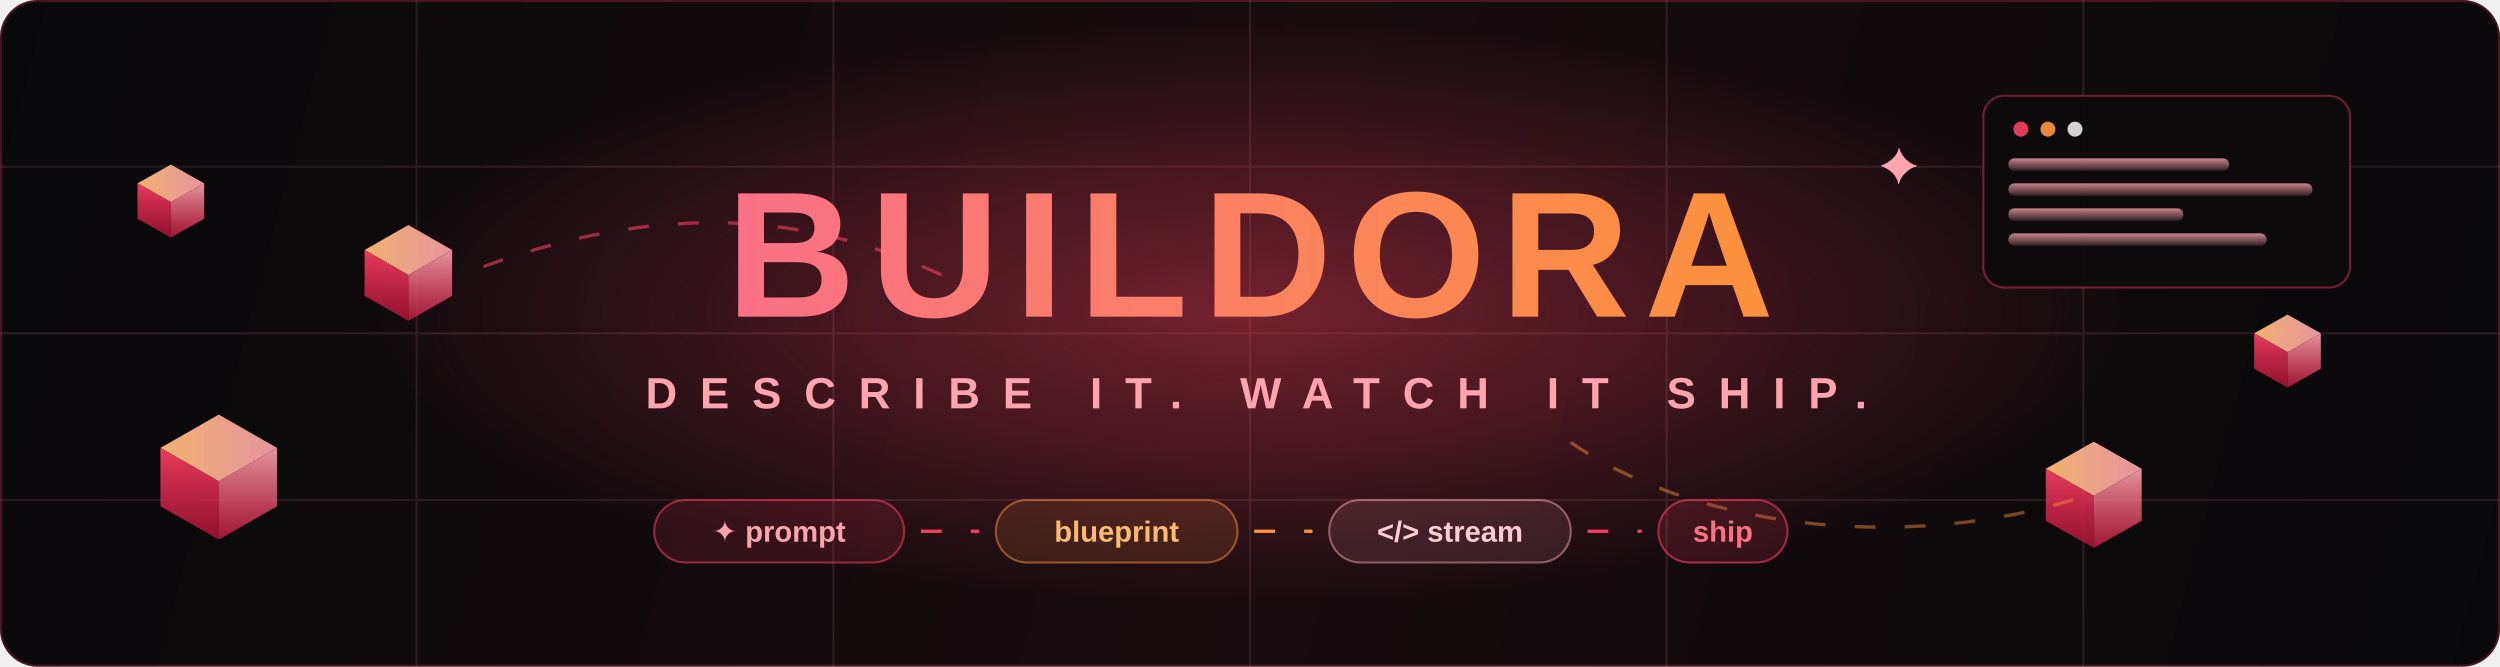
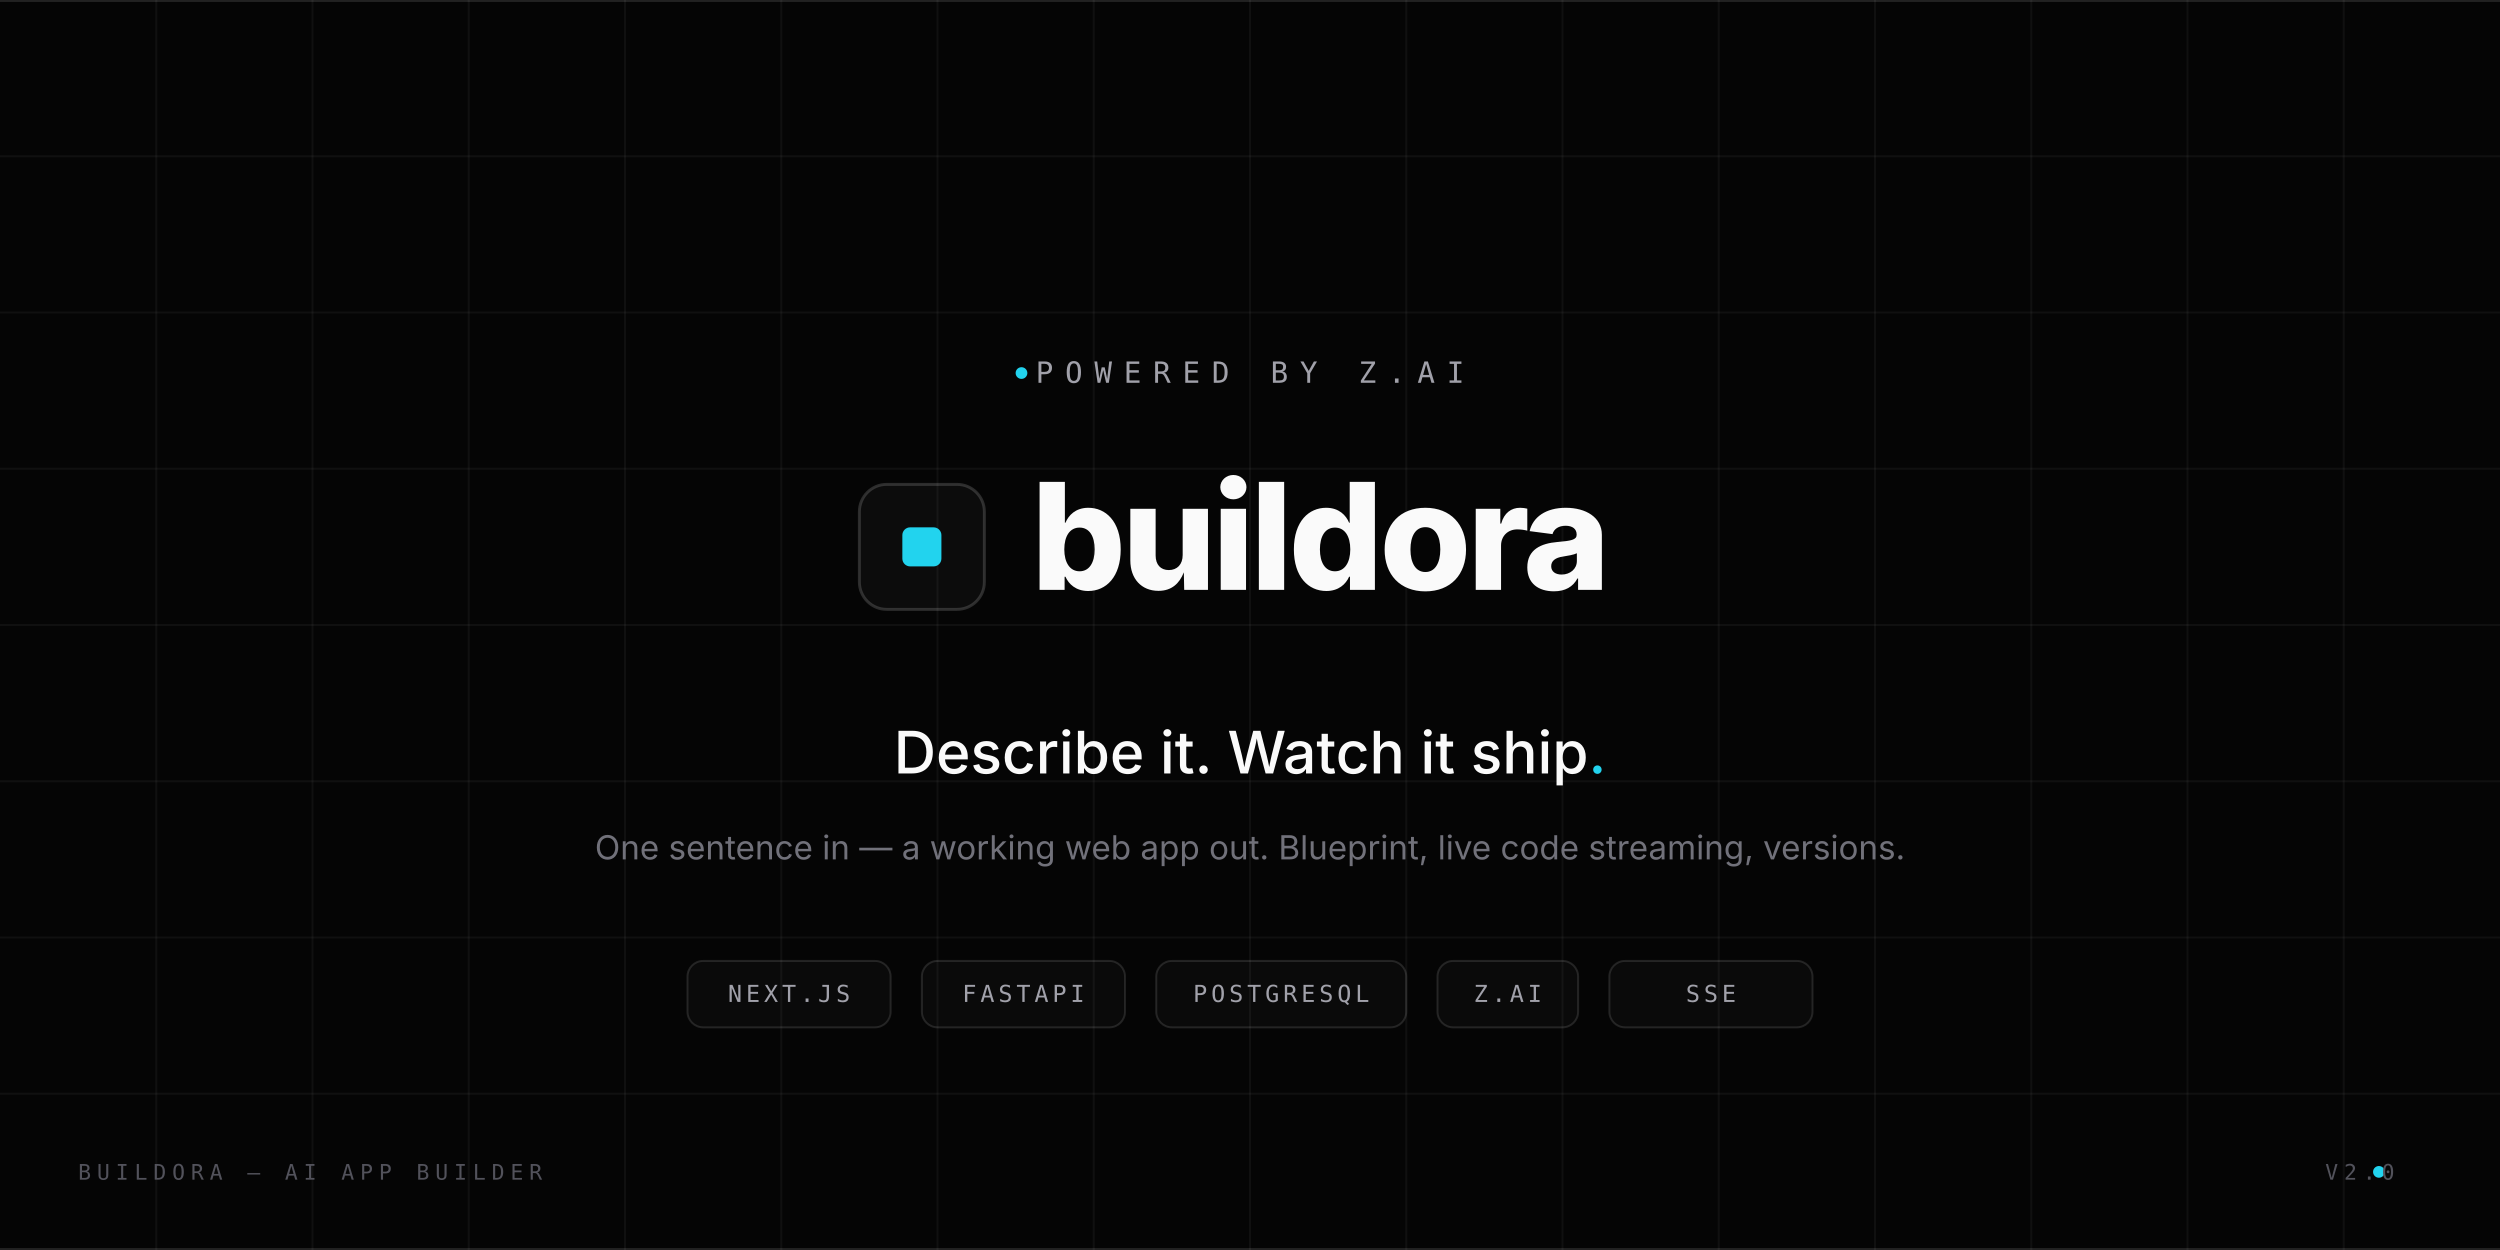
- <svg xmlns="http://www.w3.org/2000/svg" width="1200" height="320" viewBox="0 0 1200 320" fill="none" role="img" aria-label="Buildora — describe it, watch it ship">
+ <svg xmlns="http://www.w3.org/2000/svg" width="1280" height="640" viewBox="0 0 1280 640" fill="none" role="img" aria-label="Buildora — describe it, watch it ship.">
  <defs>
-     <linearGradient id="bg" x1="0" y1="0" x2="1200" y2="320" gradientUnits="userSpaceOnUse">
-       <stop offset="0" stop-color="#09090b" />
-       <stop offset="0.5" stop-color="#170b0e" />
-       <stop offset="1" stop-color="#09090b" />
-     </linearGradient>
-     <linearGradient id="brand" x1="0" y1="0" x2="1" y2="0">
-       <stop offset="0" stop-color="#fb7185">
-         <animate attributeName="stop-color" values="#fb7185;#f43f5e;#fb923c;#fb7185" dur="6s" repeatCount="indefinite" />
-       </stop>
-       <stop offset="1" stop-color="#fb923c">
-         <animate attributeName="stop-color" values="#fb923c;#fb7185;#f43f5e;#fb923c" dur="6s" repeatCount="indefinite" />
-       </stop>
-     </linearGradient>
-     <linearGradient id="cubeFaceL" x1="0" y1="0" x2="0" y2="1">
-       <stop offset="0" stop-color="#f43f5e" stop-opacity="0.95" />
-       <stop offset="1" stop-color="#be123c" stop-opacity="0.75" />
-     </linearGradient>
-     <linearGradient id="cubeFaceR" x1="0" y1="0" x2="0" y2="1">
-       <stop offset="0" stop-color="#fda4af" stop-opacity="0.9" />
-       <stop offset="1" stop-color="#e11d48" stop-opacity="0.7" />
-     </linearGradient>
-     <linearGradient id="cubeFaceT" x1="0" y1="0" x2="1" y2="0">
-       <stop offset="0" stop-color="#fdba74" stop-opacity="0.95" />
-       <stop offset="1" stop-color="#fda4af" stop-opacity="0.9" />
-     </linearGradient>
-     <radialGradient id="glow" cx="0.5" cy="0.5" r="0.5">
-       <stop offset="0" stop-color="#f43f5e" stop-opacity="0.42" />
-       <stop offset="1" stop-color="#f43f5e" stop-opacity="0" />
-     </radialGradient>
-     <linearGradient id="code" x1="0" y1="0" x2="0" y2="1">
-       <stop offset="0" stop-color="#fda4af" stop-opacity="0.85" />
-       <stop offset="1" stop-color="#fda4af" stop-opacity="0.15" />
-     </linearGradient>
-     <style>
-       @keyframes floaty { 0%,100% { transform: translateY(0px); } 50% { transform: translateY(-12px); } }
-       @keyframes floaty2 { 0%,100% { transform: translateY(0px) rotate(0deg); } 50% { transform: translateY(-8px) rotate(5deg); } }
-       @keyframes pulse { 0%,100% { opacity: 0.45; } 50% { opacity: 1; } }
-       @keyframes dash { to { stroke-dashoffset: -240; } }
-       @keyframes blink { 0%,49% { opacity: 1; } 50%,100% { opacity: 0; } }
-       .c1 { animation: floaty 5s ease-in-out infinite; }
-       .c2 { animation: floaty2 6s ease-in-out 0.6s infinite; }
-       .c3 { animation: floaty 4.4s ease-in-out 1.1s infinite; }
-       .c4 { animation: floaty2 5.6s ease-in-out 0.3s infinite; }
-       .c5 { animation: floaty 6.2s ease-in-out 0.9s infinite; }
-       .glowPulse { animation: pulse 4s ease-in-out infinite; }
-       .wire { stroke-dasharray: 10 14; animation: dash 6s linear infinite; }
-       .caret { animation: blink 1.1s steps(1) infinite; }
-     </style>
+     <clipPath id="frame">
+       <rect width="1280" height="640" rx="0" />
+     </clipPath>
  </defs>
-   <rect width="1200" height="320" rx="18" fill="url(#bg)" />
-   <g opacity="0.12" stroke="#fda4af" stroke-width="1">
-     <path d="M0 80 H1200 M0 160 H1200 M0 240 H1200 M200 0 V320 M400 0 V320 M600 0 V320 M800 0 V320 M1000 0 V320" />
-   </g>
-   <ellipse class="glowPulse" cx="600" cy="150" rx="430" ry="140" fill="url(#glow)" />
-   <rect x="0.5" y="0.5" width="1199" height="319" rx="17.5" stroke="#f43f5e" stroke-opacity="0.25" />
-   <g transform="translate(105,215)">
-     <g class="c1">
-       <polygon points="0,-16 28,0 0,16 -28,0" fill="url(#cubeFaceT)" />
-       <polygon points="-28,0 0,16 0,44 -28,28" fill="url(#cubeFaceL)" />
-       <polygon points="28,0 0,16 0,44 28,28" fill="url(#cubeFaceR)" />
+   <g clip-path="url(#frame)">
+     <rect width="1280" height="640" fill="#050505" />
+     <g stroke="#FFFFFF" stroke-opacity="0.045" stroke-width="1">
+       <path d="M 80 0 V 640" />
+       <path d="M 160 0 V 640" />
+       <path d="M 240 0 V 640" />
+       <path d="M 320 0 V 640" />
+       <path d="M 400 0 V 640" />
+       <path d="M 480 0 V 640" />
+       <path d="M 560 0 V 640" />
+       <path d="M 640 0 V 640" />
+       <path d="M 720 0 V 640" />
+       <path d="M 800 0 V 640" />
+       <path d="M 880 0 V 640" />
+       <path d="M 960 0 V 640" />
+       <path d="M 1040 0 V 640" />
+       <path d="M 1120 0 V 640" />
+       <path d="M 1200 0 V 640" />
+       <path d="M 0 80 H 1280" />
+       <path d="M 0 160 H 1280" />
+       <path d="M 0 240 H 1280" />
+       <path d="M 0 320 H 1280" />
+       <path d="M 0 400 H 1280" />
+       <path d="M 0 480 H 1280" />
+       <path d="M 0 560 H 1280" />
    </g>
-   </g>
-   <g transform="translate(196,120)">
-     <g class="c2">
-       <polygon points="0,-12 21,0 0,12 -21,0" fill="url(#cubeFaceT)" />
-       <polygon points="-21,0 0,12 0,34 -21,22" fill="url(#cubeFaceL)" />
-       <polygon points="21,0 0,12 0,34 21,22" fill="url(#cubeFaceR)" />
+     <rect x="0" y="0" width="1280" height="1" fill="#FFFFFF" fill-opacity="0.12" />
+     <rect x="0" y="639" width="1280" height="1" fill="#FFFFFF" fill-opacity="0.12" />
+     <text x="640" y="196" text-anchor="middle" font-family="'JetBrains Mono','SF Mono',Menlo,monospace" font-size="15" letter-spacing="6" fill="#A1A1AA">POWERED BY Z.AI</text>
+     <circle cx="523" cy="191" r="3" fill="#22D3EE" />
+     <g>
+       <rect x="440" y="248" width="64" height="64" rx="14" fill="#FFFFFF" fill-opacity="0.03" stroke="#FFFFFF" stroke-opacity="0.16" stroke-width="1.5" />
+       <rect x="462" y="270" width="20" height="20" rx="4" fill="#22D3EE" />
+       <text x="528" y="302" font-family="'Bricolage Grotesque','Inter',system-ui,-apple-system,'Segoe UI',sans-serif" font-size="76" font-weight="800" letter-spacing="-2" fill="#FAFAFA">buildora</text>
    </g>
-   </g>
-   <g transform="translate(82,88)">
-     <g class="c3">
-       <polygon points="0,-9 16,0 0,9 -16,0" fill="url(#cubeFaceT)" />
-       <polygon points="-16,0 0,9 0,26 -16,17" fill="url(#cubeFaceL)" />
-       <polygon points="16,0 0,9 0,26 16,17" fill="url(#cubeFaceR)" />
+     <text x="640" y="396" text-anchor="middle" font-family="'Inter',system-ui,-apple-system,'Segoe UI',sans-serif" font-size="30" font-weight="500" fill="#FAFAFA">Describe it. Watch it ship<tspan fill="#22D3EE">.</tspan>
+     </text>
+     <text x="640" y="440" text-anchor="middle" font-family="'Inter',system-ui,-apple-system,'Segoe UI',sans-serif" font-size="17" fill="#71717A">One sentence in — a working web app out. Blueprint, live code streaming, versions.</text>
+     <g font-family="'JetBrains Mono','SF Mono',Menlo,monospace" font-size="12" letter-spacing="2">
+       <rect x="352" y="492" width="104" height="34" rx="8" fill="#FFFFFF" fill-opacity="0.02" stroke="#FFFFFF" stroke-opacity="0.12" />
+       <text x="404" y="513" text-anchor="middle" fill="#A1A1AA">NEXT.JS</text>
+       <rect x="472" y="492" width="104" height="34" rx="8" fill="#FFFFFF" fill-opacity="0.02" stroke="#FFFFFF" stroke-opacity="0.12" />
+       <text x="524" y="513" text-anchor="middle" fill="#A1A1AA">FASTAPI</text>
+       <rect x="592" y="492" width="128" height="34" rx="8" fill="#FFFFFF" fill-opacity="0.02" stroke="#FFFFFF" stroke-opacity="0.12" />
+       <text x="656" y="513" text-anchor="middle" fill="#A1A1AA">POSTGRESQL</text>
+       <rect x="736" y="492" width="72" height="34" rx="8" fill="#FFFFFF" fill-opacity="0.02" stroke="#FFFFFF" stroke-opacity="0.12" />
+       <text x="772" y="513" text-anchor="middle" fill="#A1A1AA">Z.AI</text>
+       <rect x="824" y="492" width="104" height="34" rx="8" fill="#FFFFFF" fill-opacity="0.02" stroke="#FFFFFF" stroke-opacity="0.12" />
+       <text x="876" y="513" text-anchor="middle" fill="#A1A1AA">SSE</text>
    </g>
-   </g>
-   <g transform="translate(1005,225)">
-     <g class="c4">
-       <polygon points="0,-13 23,0 0,13 -23,0" fill="url(#cubeFaceT)" />
-       <polygon points="-23,0 0,13 0,38 -23,25" fill="url(#cubeFaceL)" />
-       <polygon points="23,0 0,13 0,38 23,25" fill="url(#cubeFaceR)" />
-     </g>
-   </g>
-   <g transform="translate(1098,160)">
-     <g class="c5">
-       <polygon points="0,-9 16,0 0,9 -16,0" fill="url(#cubeFaceT)" />
-       <polygon points="-16,0 0,9 0,26 -16,17" fill="url(#cubeFaceL)" />
-       <polygon points="16,0 0,9 0,26 16,17" fill="url(#cubeFaceR)" />
-     </g>
-   </g>
-   <g class="c2" opacity="0.92">
-     <rect x="952" y="46" width="176" height="92" rx="10" fill="#0d0a0c" stroke="#f43f5e" stroke-opacity="0.45" />
-     <circle cx="970" cy="62" r="3.6" fill="#f43f5e" />
-     <circle cx="983" cy="62" r="3.6" fill="#fb923c" />
-     <circle cx="996" cy="62" r="3.6" fill="#e4e4e7" />
-     <rect x="964" y="76" width="106" height="6" rx="3" fill="url(#code)" />
-     <rect x="964" y="88" width="146" height="6" rx="3" fill="url(#code)" />
-     <rect x="964" y="100" width="84" height="6" rx="3" fill="url(#code)" />
-     <rect x="964" y="112" width="124" height="6" rx="3" fill="url(#code)" />
-   </g>
-   <path class="wire" d="M232 128 C 330 92, 400 108, 452 132" stroke="#f43f5e" stroke-width="1.6" fill="none" opacity="0.6" />
-   <path class="wire" d="M995 240 C 900 268, 800 248, 748 208" stroke="#fb923c" stroke-width="1.6" fill="none" opacity="0.45" />
-   <text x="600" y="152" text-anchor="middle" font-family="'Segoe UI', 'Helvetica Neue', Arial, sans-serif" font-size="86" font-weight="800" letter-spacing="7" fill="url(#brand)">BUILDORA</text>
-   <text x="603" y="196" text-anchor="middle" font-family="'Segoe UI', 'Helvetica Neue', Arial, sans-serif" font-size="21" font-weight="600" letter-spacing="11" fill="#fda4af">DESCRIBE IT. WATCH IT SHIP.</text>
-   <text x="902" y="88" class="caret" fill="#fda4af" font-size="24">✦</text>
-   <g font-family="'Segoe UI', Arial, sans-serif" font-size="14" font-weight="600">
-     <g transform="translate(314,240)">
-       <rect width="120" height="30" rx="15" fill="rgba(244,63,94,0.14)" stroke="#f43f5e" stroke-opacity="0.55" />
-       <text x="60" y="20" text-anchor="middle" fill="#fda4af">✦ prompt</text>
-     </g>
-     <path d="M442 255 h28" stroke="#f43f5e" stroke-width="1.6" class="wire" />
-     <g transform="translate(478,240)">
-       <rect width="116" height="30" rx="15" fill="rgba(251,146,60,0.13)" stroke="#fb923c" stroke-opacity="0.5" />
-       <text x="58" y="20" text-anchor="middle" fill="#fdba74">blueprint</text>
-     </g>
-     <path d="M602 255 h28" stroke="#fb923c" stroke-width="1.6" class="wire" />
-     <g transform="translate(638,240)">
-       <rect width="116" height="30" rx="15" fill="rgba(253,164,175,0.12)" stroke="#fda4af" stroke-opacity="0.5" />
-       <text x="58" y="20" text-anchor="middle" fill="#fecdd3">&lt;/&gt; stream</text>
-     </g>
-     <path d="M762 255 h26" stroke="#f43f5e" stroke-width="1.6" class="wire" />
-     <g transform="translate(796,240)">
-       <rect width="62" height="30" rx="15" fill="rgba(244,63,94,0.16)" stroke="#f43f5e" stroke-opacity="0.6" />
-       <text x="31" y="20" text-anchor="middle" fill="#fb7185">ship</text>
-     </g>
+     <text x="40" y="604" font-family="'JetBrains Mono','SF Mono',Menlo,monospace" font-size="11" letter-spacing="3" fill="#52525B">BUILDORA — AI APP BUILDER</text>
+     <circle cx="1218" cy="600" r="3" fill="#22D3EE" />
+     <text x="1240" y="604" text-anchor="end" font-family="'JetBrains Mono','SF Mono',Menlo,monospace" font-size="11" letter-spacing="3" fill="#52525B" dx="-14">V2.0</text>
  </g>
</svg>
